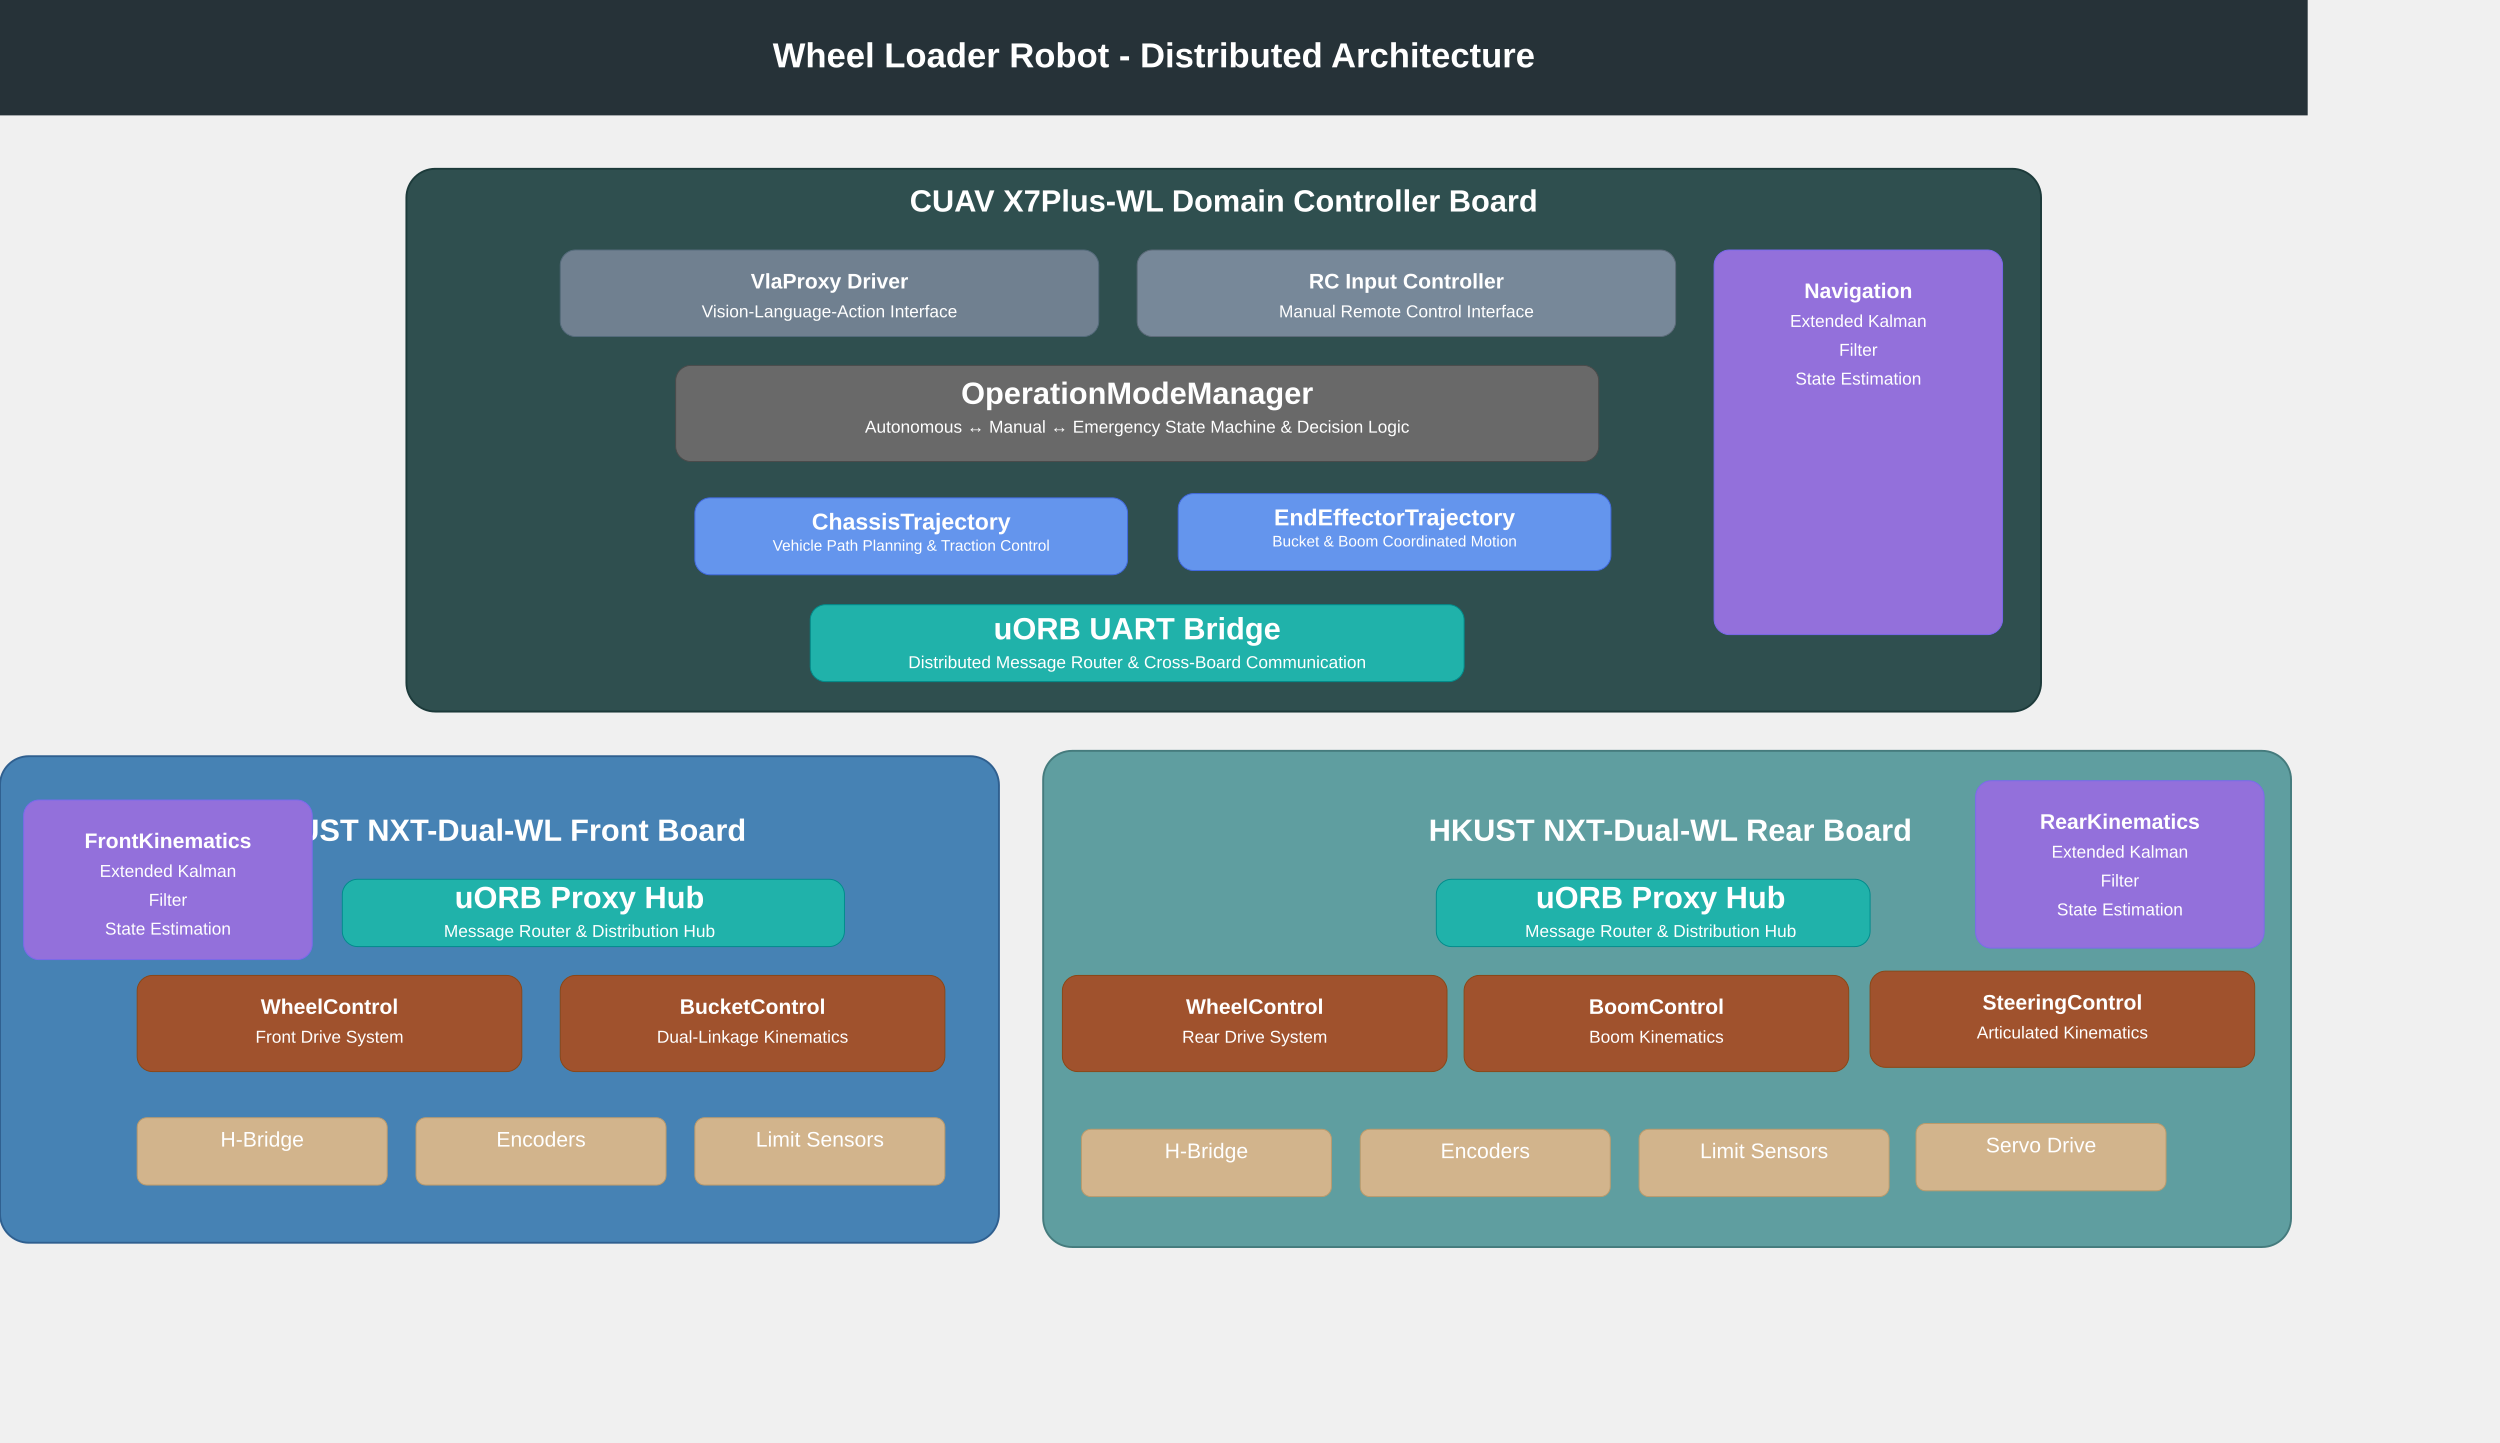
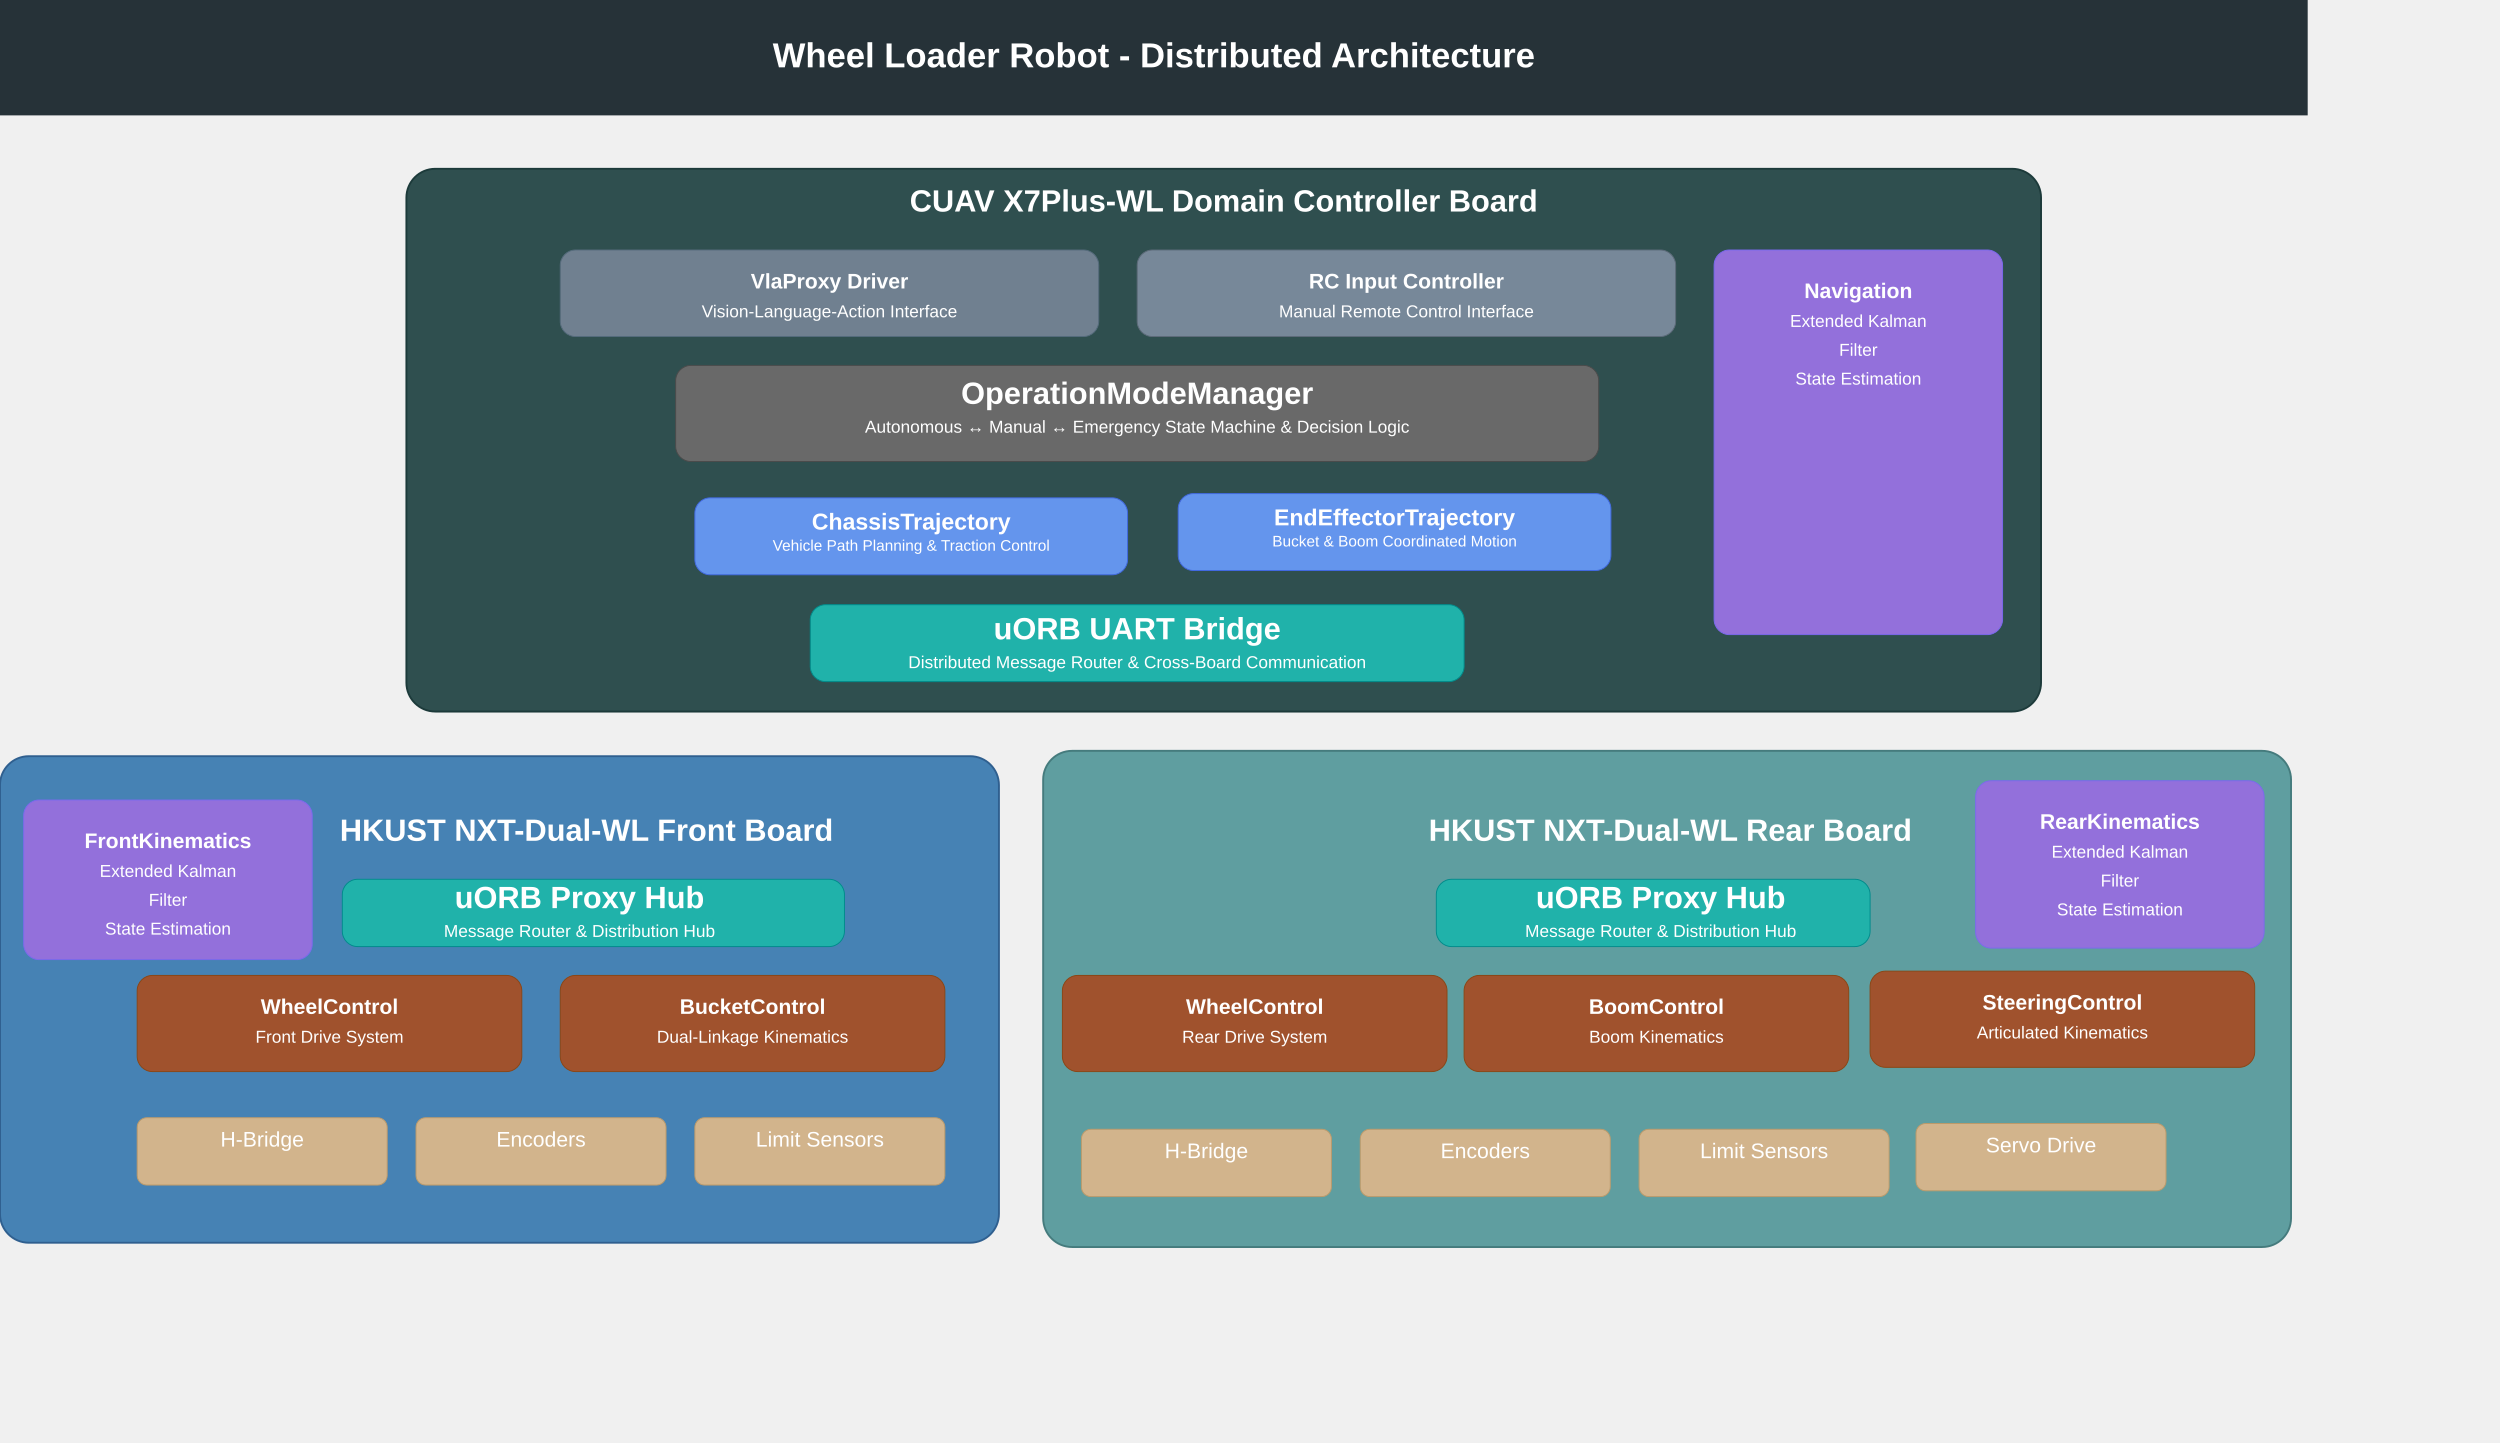
<svg xmlns="http://www.w3.org/2000/svg" width="2600" height="1500">
  <g>
    <rect x="0" y="0" width="2400" height="120" fill="#263238" id="svg_1" />
    <text x="1200" y="70" class="title" font-size="36px" font-family="Arial, sans-serif" font-weight="bold" text-anchor="middle" fill="white" id="svg_2">Wheel Loader Robot - Distributed Architecture</text>
    <rect x="422.667" y="175.556" width="1700" height="564.444" class="domain-control" rx="30" fill="#2F4F4F" stroke-width="2" id="svg_3" stroke="#1C3A3A" />
    <text x="1272.667" y="220" class="section-title" font-family="Arial, sans-serif" font-size="32px" font-weight="bold" text-anchor="middle" fill="white" id="svg_4">CUAV X7Plus-WL Domain Controller Board</text>
    <rect x="582.667" y="260" width="560" height="90" class="vla-module" rx="16" fill="#708090" stroke="#556B7C" id="svg_5" />
    <text x="862.667" y="300" class="module-text" font-family="Arial, sans-serif" font-size="22px" text-anchor="middle" fill="white" font-weight="bold" id="svg_6">VlaProxy Driver</text>
    <text x="862.667" y="330" class="small-text" font-family="Arial, sans-serif" font-size="18px" text-anchor="middle" fill="white" id="svg_7">Vision-Language-Action Interface</text>
    <rect x="1182.667" y="260" width="560" height="90" class="rc-module" rx="16" fill="#778899" stroke="#5D6B7A" id="svg_8" />
    <text x="1462.667" y="300" class="module-text" font-family="Arial, sans-serif" font-size="22px" text-anchor="middle" fill="white" font-weight="bold" id="svg_9">RC Input Controller</text>
    <text x="1462.667" y="330" class="small-text" font-family="Arial, sans-serif" font-size="18px" text-anchor="middle" fill="white" id="svg_10">Manual Remote Control Interface</text>
    <rect x="1782.667" y="260" width="300" height="400" class="ekf-module" rx="16" fill="#9370DB" id="svg_11" stroke="#7B68EE" />
    <text x="1932.667" y="310" class="module-text" font-family="Arial, sans-serif" font-size="22px" text-anchor="middle" fill="white" font-weight="bold" id="svg_12">Navigation</text>
    <text x="1932.667" y="340" class="small-text" font-family="Arial, sans-serif" font-size="18px" text-anchor="middle" fill="white" id="svg_13">Extended Kalman</text>
    <text x="1932.667" y="370" class="small-text" font-family="Arial, sans-serif" font-size="18px" text-anchor="middle" fill="white" id="svg_14">Filter</text>
    <text x="1932.667" y="400" class="small-text" font-family="Arial, sans-serif" font-size="18px" text-anchor="middle" fill="white" id="svg_15">State Estimation</text>
    <rect x="702.667" y="380" width="960" height="100" class="management-module" rx="16" fill="#696969" stroke="#4A4A4A" id="svg_16" />
    <text x="1182.667" y="420" class="section-title" font-family="Arial, sans-serif" font-size="32px" font-weight="bold" text-anchor="middle" fill="white" id="svg_17">OperationModeManager</text>
    <text x="1182.667" y="450" class="small-text" font-family="Arial, sans-serif" font-size="18px" text-anchor="middle" fill="white" id="svg_18">Autonomous ↔ Manual ↔ Emergency State Machine &amp; Decision Logic</text>
    <rect x="842.667" y="628.889" width="680" height="80" class="bridge-module" rx="16" fill="#20B2AA" stroke="#008B8B" id="svg_19" />
    <text x="1182.667" y="664.889" class="section-title" font-family="Arial, sans-serif" font-size="32px" font-weight="bold" text-anchor="middle" fill="white" id="svg_20">uORB UART Bridge</text>
    <text x="1182.667" y="694.889" class="small-text" font-family="Arial, sans-serif" font-size="18px" text-anchor="middle" fill="white" id="svg_21">Distributed Message Router &amp; Cross-Board Communication</text>
    <rect x="0" y="786.444" width="1038.889" height="506" class="front-board" rx="30" fill="#4682B4" stroke-width="2" id="svg_22" stroke="#2F5F8F" />
-     <text x="519.444" y="874.445" class="section-title" font-family="Arial, sans-serif" font-size="32px" font-weight="bold" text-anchor="middle" fill="white" id="svg_23">HKUST NXT-Dual-WL Front Board</text>
+     <text x="610" y="874.445" class="section-title" font-family="Arial, sans-serif" font-size="32px" font-weight="bold" text-anchor="middle" fill="white" id="svg_23">HKUST NXT-Dual-WL Front Board</text>
    <rect x="356" y="914.445" width="522.222" height="70" class="bridge-module" rx="16" fill="#20B2AA" id="svg_24" stroke="#008B8B" />
    <text x="602.667" y="944.445" class="section-title" font-family="Arial, sans-serif" font-size="32px" font-weight="bold" text-anchor="middle" fill="white" id="svg_25">uORB Proxy Hub</text>
    <text x="602.667" y="974.445" class="small-text" font-family="Arial, sans-serif" font-size="18px" text-anchor="middle" fill="white" id="svg_26">Message Router &amp; Distribution Hub</text>
    <rect x="142.667" y="1014.445" width="400" height="100" class="control-module" rx="16" fill="#A0522D" stroke="#8B4513" id="svg_27" />
    <text x="342.667" y="1054.445" class="module-text" font-family="Arial, sans-serif" font-size="22px" text-anchor="middle" fill="white" font-weight="bold" id="svg_28">WheelControl</text>
    <text x="342.667" y="1084.445" class="small-text" font-family="Arial, sans-serif" font-size="18px" text-anchor="middle" fill="white" id="svg_29">Front Drive System</text>
    <rect x="582.667" y="1014.445" width="400" height="100" class="control-module" rx="16" fill="#A0522D" stroke="#8B4513" id="svg_30" />
    <text x="782.667" y="1054.445" class="module-text" font-family="Arial, sans-serif" font-size="22px" text-anchor="middle" fill="white" font-weight="bold" id="svg_31">BucketControl</text>
    <text x="782.667" y="1084.445" class="small-text" font-family="Arial, sans-serif" font-size="18px" text-anchor="middle" fill="white" id="svg_32">Dual-Linkage Kinematics</text>
    <rect x="142.667" y="1162.445" width="260" height="70" class="hardware-module" rx="10" fill="#D2B48C" stroke="#BC9A6A" id="svg_39" />
    <text x="272.667" y="1192.445" class="small-text" font-family="Arial, sans-serif" font-size="22px" text-anchor="middle" fill="white" id="svg_40">H-Bridge</text>
    <rect x="432.667" y="1162.445" width="260" height="70" class="hardware-module" rx="10" fill="#D2B48C" stroke="#BC9A6A" id="svg_42" />
    <text x="562.667" y="1192.445" class="small-text" font-family="Arial, sans-serif" font-size="22px" text-anchor="middle" fill="white" id="svg_43">Encoders</text>
    <path fill="#D2B48C" stroke="#BC9A6A" opacity="undefined" d="m722.667,1172.444c0,-5.434 4.566,-10 10,-10l240,0c5.434,0 10,4.566 10,10l0,50c0,5.434 -4.566,10 -10,10l-240,0c-5.434,0 -10,-4.566 -10,-10l0,-50z" id="svg_45" />
    <text x="852.667" y="1192.445" class="small-text" font-family="Arial, sans-serif" font-size="22px" text-anchor="middle" fill="white" id="svg_46">Limit Sensors</text>
    <rect x="1084.889" y="780.889" width="1297.778" height="516" class="rear-board" rx="30" fill="#5F9EA0" stroke-width="2" id="svg_48" stroke="#457B7D" />
    <text x="1737.111" y="874.445" class="section-title" font-family="Arial, sans-serif" font-size="32px" font-weight="bold" text-anchor="middle" fill="white" id="svg_49">HKUST NXT-Dual-WL Rear Board</text>
    <rect x="1493.778" y="914.445" width="451.111" height="70" class="bridge-module" rx="16" fill="#20B2AA" id="svg_50" stroke="#008B8B" />
    <text x="1727.111" y="944.445" class="section-title" font-family="Arial, sans-serif" font-size="32px" font-weight="bold" text-anchor="middle" fill="white" id="svg_51">uORB Proxy Hub</text>
    <text x="1727.111" y="974.445" class="small-text" font-family="Arial, sans-serif" font-size="18px" text-anchor="middle" fill="white" id="svg_52">Message Router &amp; Distribution Hub</text>
    <rect x="1104.889" y="1014.445" width="400" height="100" class="control-module" rx="16" fill="#A0522D" stroke="#8B4513" id="svg_53" />
    <text x="1304.889" y="1054.445" class="module-text" font-family="Arial, sans-serif" font-size="22px" text-anchor="middle" fill="white" font-weight="bold" id="svg_54">WheelControl</text>
    <text x="1304.889" y="1084.445" class="small-text" font-family="Arial, sans-serif" font-size="18px" text-anchor="middle" fill="white" id="svg_55">Rear Drive System</text>
    <rect x="1522.667" y="1014.445" width="400" height="100" class="control-module" rx="16" fill="#A0522D" stroke="#8B4513" id="svg_56" />
    <text x="1722.667" y="1054.445" class="module-text" font-family="Arial, sans-serif" font-size="22px" text-anchor="middle" fill="white" font-weight="bold" id="svg_57">BoomControl</text>
    <text x="1722.667" y="1084.445" class="small-text" font-family="Arial, sans-serif" font-size="18px" text-anchor="middle" fill="white" id="svg_58">Boom Kinematics</text>
    <text x="1409.333" y="565.111" class="module-text" font-family="Arial, sans-serif" font-size="22px" text-anchor="middle" fill="white" font-weight="bold" id="svg_60">BoomTrajectory</text>
    <rect x="722.666" y="517.778" width="450" height="80" class="trajectory-module" rx="16" fill="#6495ED" stroke="#4169E1" id="svg_80" />
    <text x="947.666" y="550.778" class="module-text" font-family="Arial, sans-serif" font-size="24px" text-anchor="middle" fill="white" font-weight="bold" id="svg_85">ChassisTrajectory</text>
    <text x="947.666" y="572.778" class="small-text" font-family="Arial, sans-serif" font-size="16px" text-anchor="middle" fill="white" id="svg_chassis_note">Vehicle Path Planning &amp; Traction Control</text>
    <rect x="1225.333" y="513.333" width="450" height="80" class="trajectory-module" rx="16" fill="#6495ED" stroke="#4169E1" id="svg_81" />
    <text x="1450.333" y="546.333" class="module-text" font-family="Arial, sans-serif" font-size="24px" text-anchor="middle" fill="white" font-weight="bold" id="svg_86">EndEffectorTrajectory</text>
    <text x="1450.333" y="568.333" class="small-text" font-family="Arial, sans-serif" font-size="16px" text-anchor="middle" fill="white" id="svg_endeff_note">Bucket &amp; Boom Coordinated Motion</text>
    <path fill="#A0522D" stroke="#8B4513" opacity="undefined" d="m1944.889,1026c0,-8.694 7.306,-16 16,-16l368,0c8.694,0 16,7.306 16,16l0,68c0,8.694 -7.306,16 -16,16l-368,0c-8.694,0 -16,-7.306 -16,-16l0,-68z" id="svg_88" />
    <text x="2144.889" y="1050" class="module-text" font-family="Arial, sans-serif" font-size="22px" text-anchor="middle" fill="white" font-weight="bold" id="svg_89">SteeringControl</text>
    <text x="2144.889" y="1080" class="small-text" font-family="Arial, sans-serif" font-size="18px" text-anchor="middle" fill="white" id="svg_90">Articulated Kinematics</text>
    <rect x="1124.667" y="1174.445" width="260" height="70" class="hardware-module" rx="10" fill="#D2B48C" stroke="#BC9A6A" id="svg_92" />
    <text x="1254.667" y="1204.445" class="small-text" font-family="Arial, sans-serif" font-size="22px" text-anchor="middle" fill="white" id="svg_93">H-Bridge</text>
    <rect x="1414.667" y="1174.445" width="260" height="70" class="hardware-module" rx="10" fill="#D2B48C" stroke="#BC9A6A" id="svg_94" />
    <text x="1544.667" y="1204.445" class="small-text" font-family="Arial, sans-serif" font-size="22px" text-anchor="middle" fill="white" id="svg_95">Encoders</text>
    <path fill="#D2B48C" stroke="#BC9A6A" opacity="undefined" d="m1704.667,1184.444c0,-5.434 4.566,-10 10,-10l240,0c5.434,0 10,4.566 10,10l0,50c0,5.434 -4.566,10 -10,10l-240,0c-5.434,0 -10,-4.566 -10,-10l0,-50z" id="svg_96" />
    <text x="1834.667" y="1204.445" class="small-text" font-family="Arial, sans-serif" font-size="22px" text-anchor="middle" fill="white" id="svg_97">Limit Sensors</text>
    <path fill="#D2B48C" stroke="#BC9A6A" opacity="undefined" d="m1992.667,1178.444c0,-5.434 4.566,-10 10,-10l240,0c5.434,0 10,4.566 10,10l0,50c0,5.434 -4.566,10 -10,10l-240,0c-5.434,0 -10,-4.566 -10,-10l0,-50z" id="svg_99" />
    <text x="2122.667" y="1198.445" class="small-text" font-family="Arial, sans-serif" font-size="22px" text-anchor="middle" fill="white" id="svg_100">Servo Drive</text>
    <path fill="#9370DB" stroke="#7B68EE" opacity="undefined" d="m24.667,848c0,-8.694 7.306,-16 16,-16l268,0c8.694,0 16,7.306 16,16l0,134c0,8.694 -7.306,16 -16,16l-268,0c-8.694,0 -16,-7.306 -16,-16l0,-134z" id="svg_108" />
    <text x="174.667" y="882" class="module-text" font-family="Arial, sans-serif" font-size="22px" text-anchor="middle" fill="white" font-weight="bold" id="svg_109">FrontKinematics</text>
    <text x="174.667" y="912" class="small-text" font-family="Arial, sans-serif" font-size="18px" text-anchor="middle" fill="white" id="svg_110">Extended Kalman</text>
    <text x="174.667" y="942" class="small-text" font-family="Arial, sans-serif" font-size="18px" text-anchor="middle" fill="white" id="svg_111">Filter</text>
    <text x="174.667" y="972" class="small-text" font-family="Arial, sans-serif" font-size="18px" text-anchor="middle" fill="white" id="svg_112">State Estimation</text>
    <path fill="#9370DB" opacity="undefined" d="m2054.667,828.771c0,-9.113 7.306,-16.771 16,-16.771l268,0c8.694,0 16,7.658 16,16.771l0,140.458c0,9.113 -7.306,16.771 -16,16.771l-268,0c-8.694,0 -16,-7.658 -16,-16.771l0,-140.458z" id="svg_113" stroke="#7B68EE" />
    <text x="2204.667" y="862" class="module-text" font-family="Arial, sans-serif" font-size="22px" text-anchor="middle" fill="white" font-weight="bold" id="svg_114">RearKinematics</text>
    <text x="2204.667" y="892" class="small-text" font-family="Arial, sans-serif" font-size="18px" text-anchor="middle" fill="white" id="svg_115">Extended Kalman</text>
    <text x="2204.667" y="922" class="small-text" font-family="Arial, sans-serif" font-size="18px" text-anchor="middle" fill="white" id="svg_116">Filter</text>
    <text x="2204.667" y="952" class="small-text" font-family="Arial, sans-serif" font-size="18px" text-anchor="middle" fill="white" id="svg_117">State Estimation</text>
  </g>
</svg>
